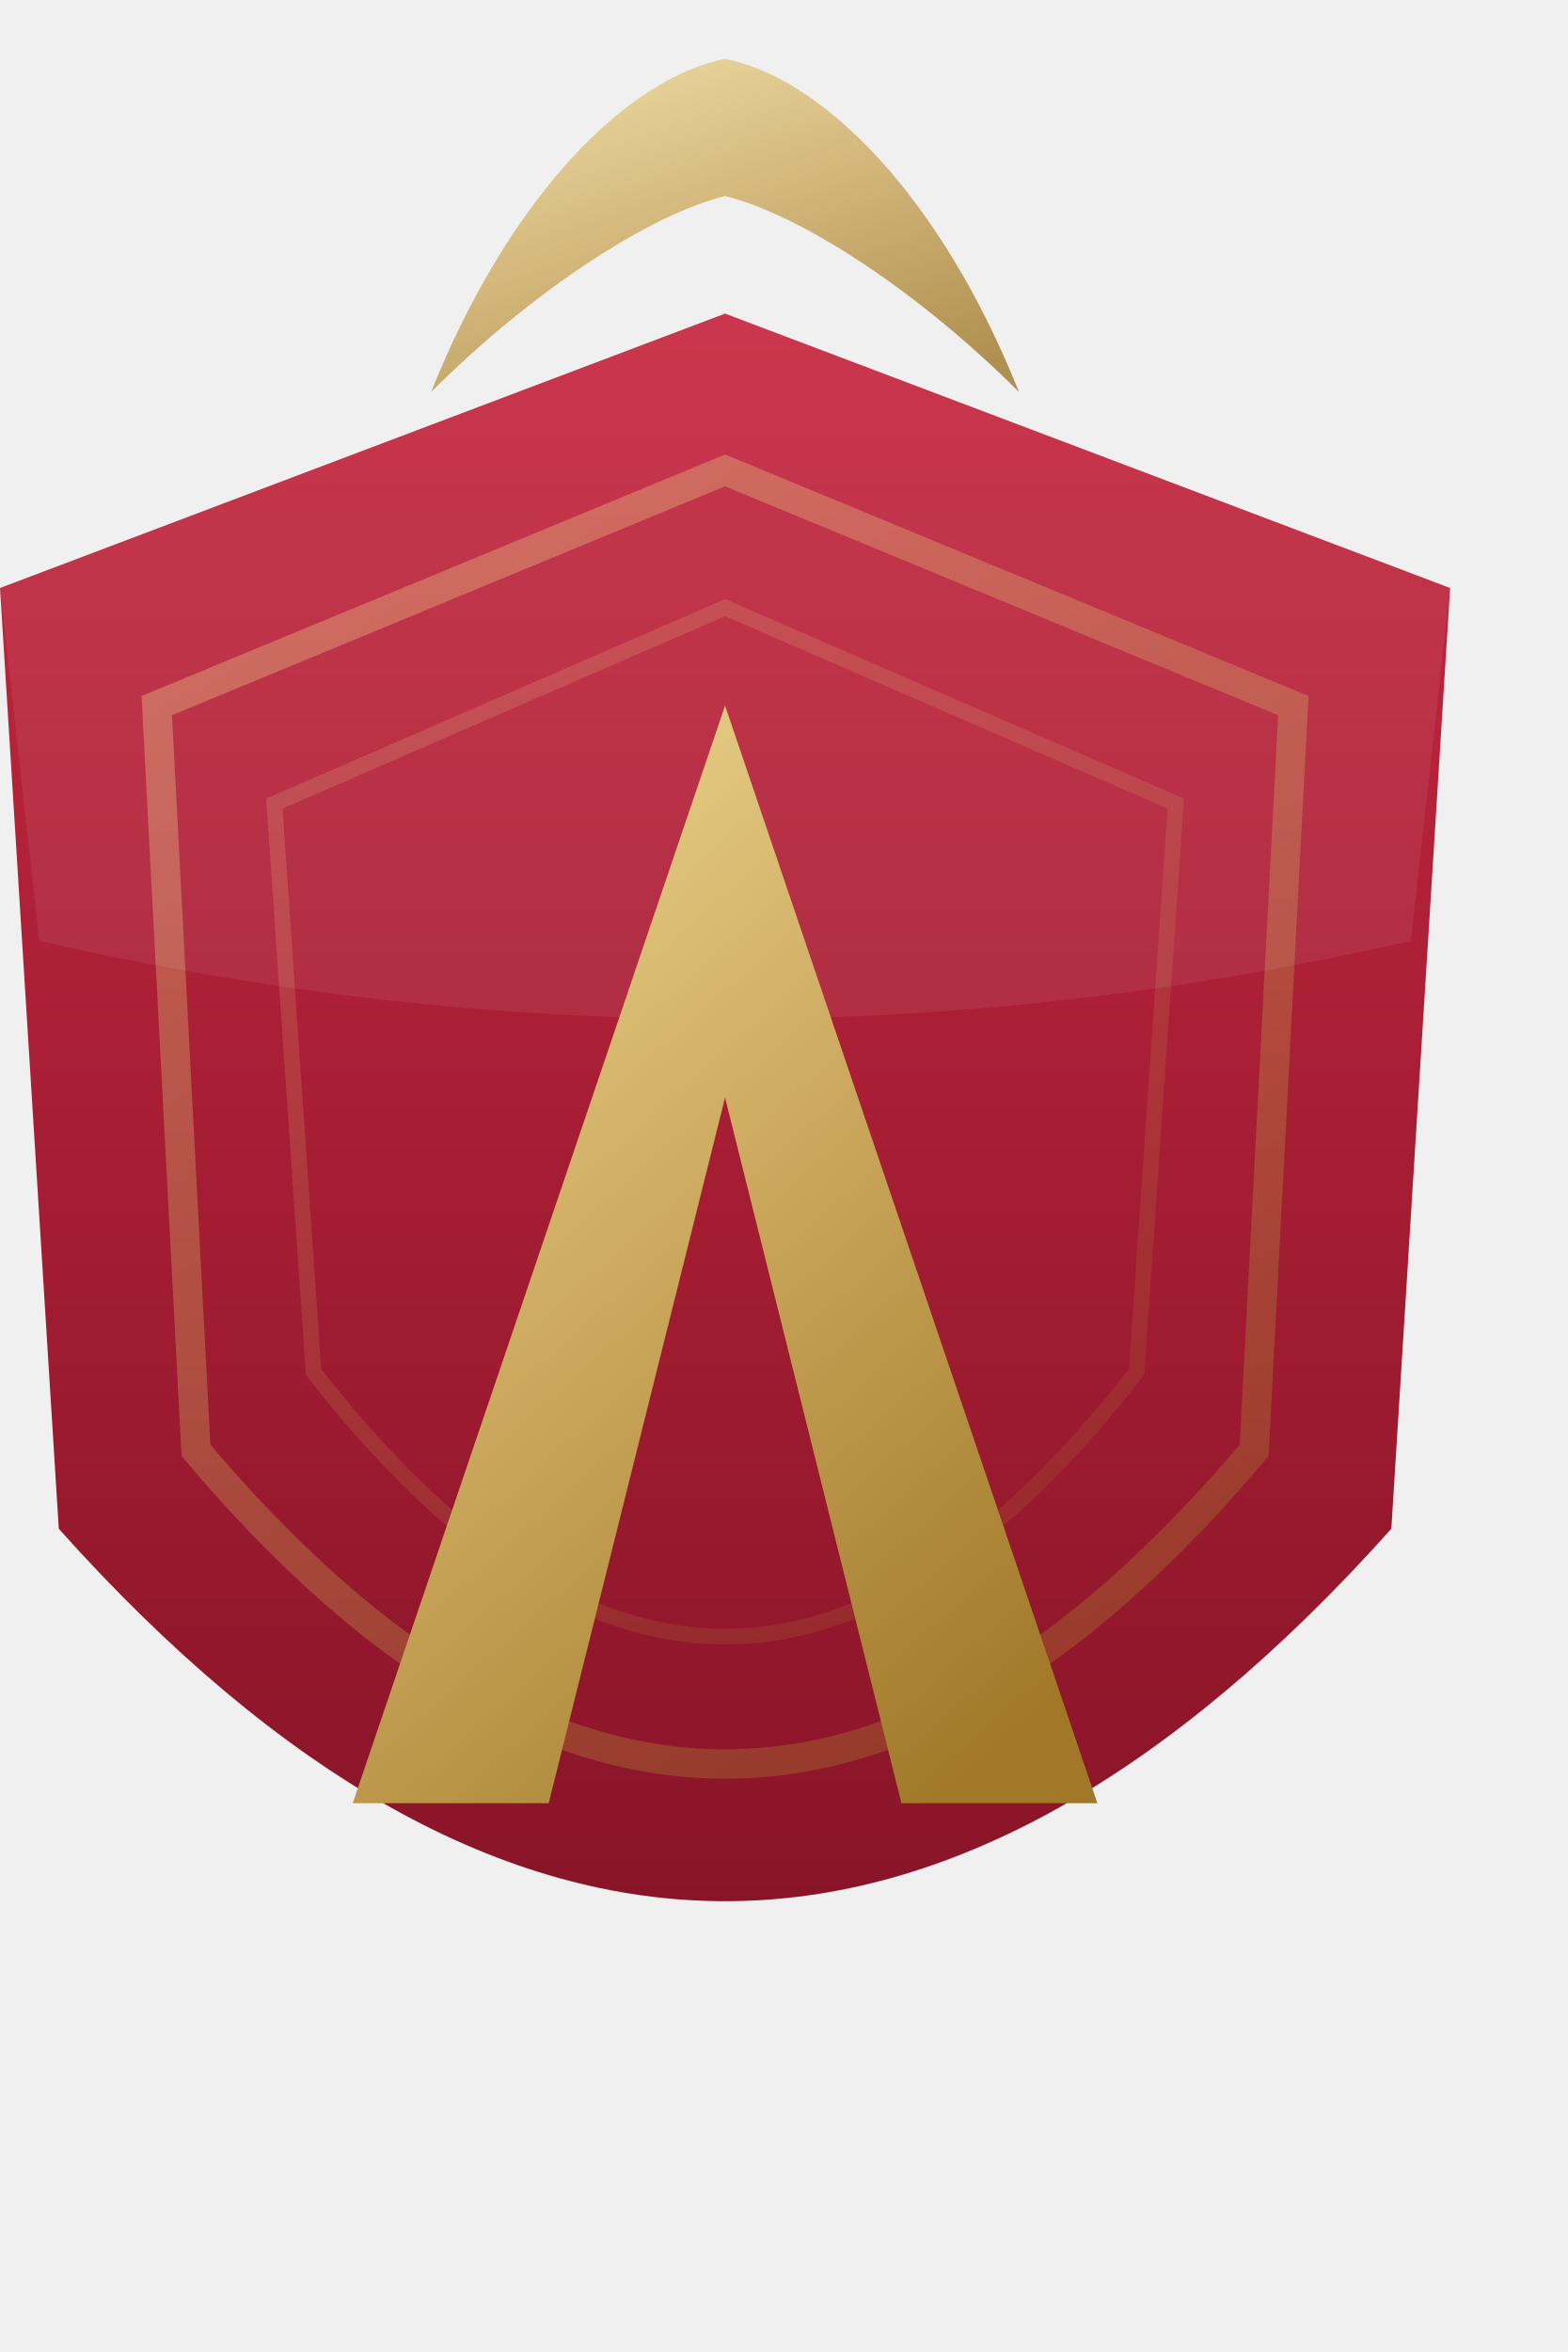
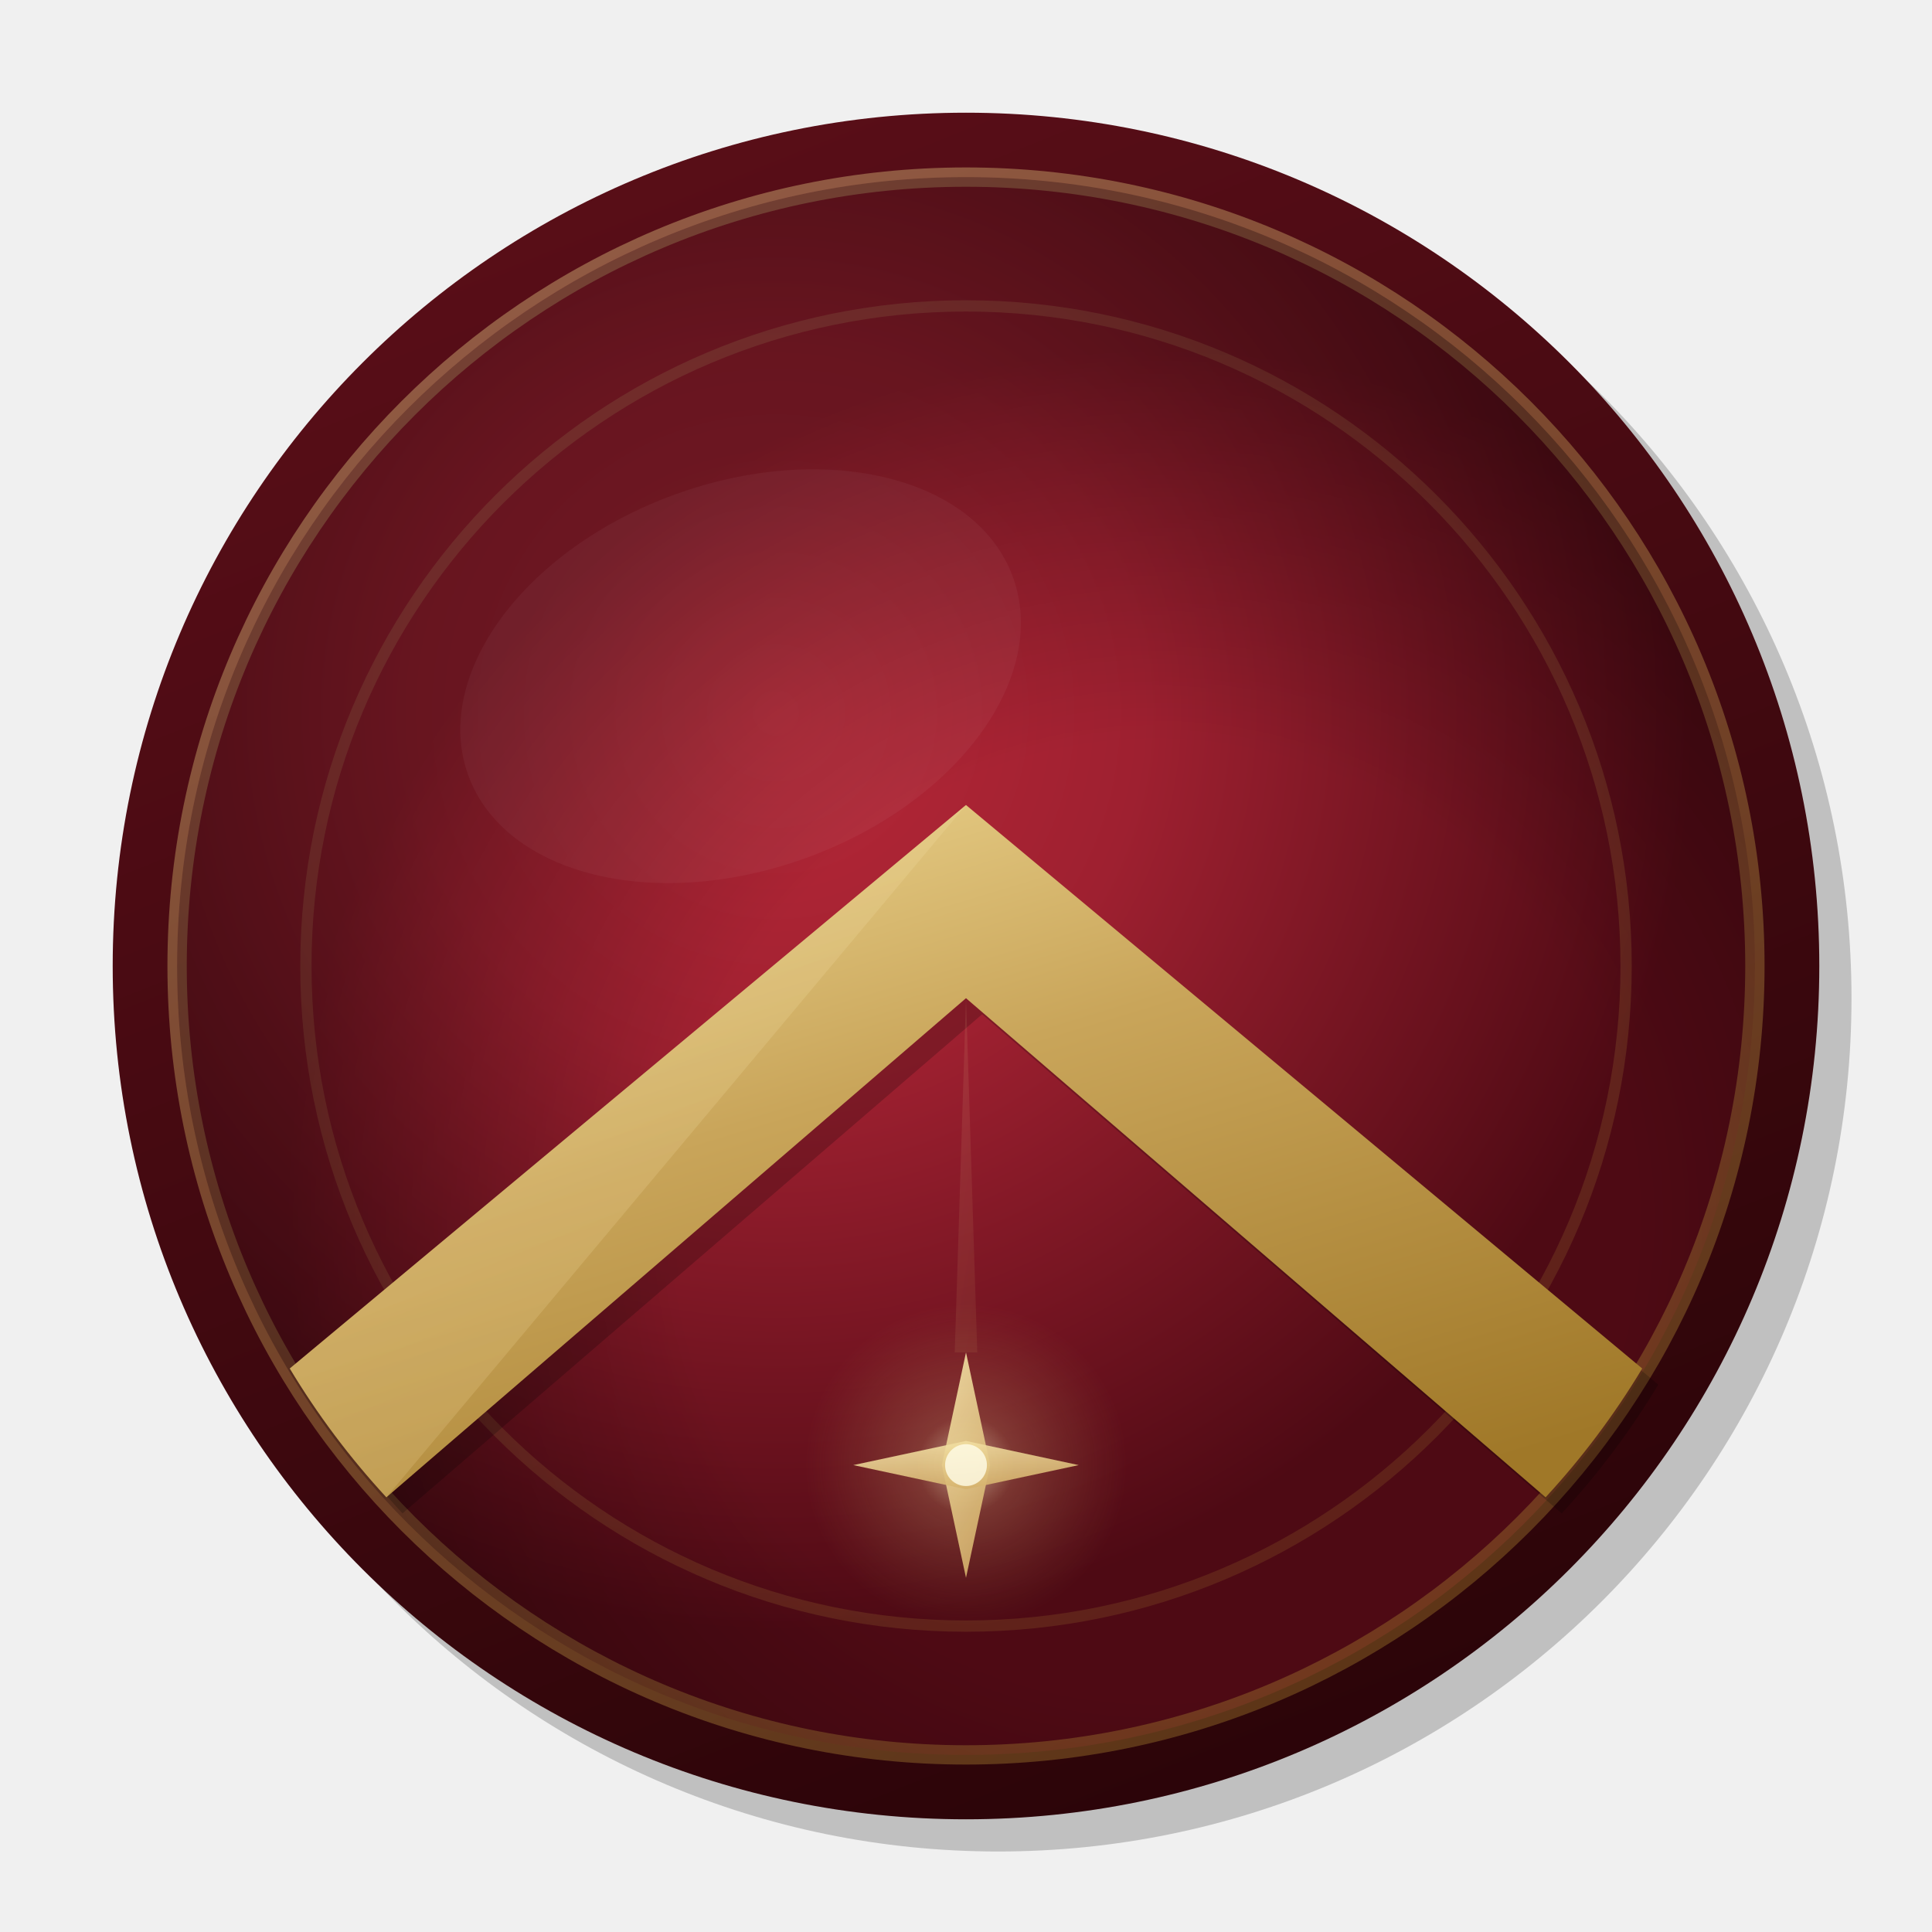
- <svg xmlns="http://www.w3.org/2000/svg" viewBox="0 0 80 120">
+ <svg xmlns="http://www.w3.org/2000/svg" viewBox="0 0 120 120">
  <defs>
-     <linearGradient id="shield" x1="0" y1="0" x2="0" y2="1">
-       <stop offset="0%" stop-color="#C62840" />
-       <stop offset="100%" stop-color="#891428" />
+     <radialGradient id="body" cx="0.38" cy="0.34" r="0.58">
+       <stop offset="0%" stop-color="#B82838" />
+       <stop offset="40%" stop-color="#9E2030" />
+       <stop offset="100%" stop-color="#4E0A14" />
+     </radialGradient>
+     <linearGradient id="rim" x1="0.3" y1="0" x2="0.7" y2="1">
+       <stop offset="0%" stop-color="#5A0E18" />
+       <stop offset="100%" stop-color="#2A0408" />
    </linearGradient>
    <linearGradient id="bronze" x1="0.2" y1="0" x2="0.8" y2="1">
      <stop offset="0%" stop-color="#ECD48E" />
-       <stop offset="50%" stop-color="#C9A55A" />
+       <stop offset="40%" stop-color="#C9A55A" />
      <stop offset="100%" stop-color="#A07828" />
    </linearGradient>
+     <linearGradient id="bronzeLight" x1="0.2" y1="0" x2="0.6" y2="1">
+       <stop offset="0%" stop-color="#F5E4A8" />
+       <stop offset="100%" stop-color="#D4B06A" />
+     </linearGradient>
+     <radialGradient id="glow" cx="0.5" cy="0.5" r="0.5">
+       <stop offset="0%" stop-color="#FFFDE8" stop-opacity="0.6" />
+       <stop offset="30%" stop-color="#ECD48E" stop-opacity="0.2" />
+       <stop offset="100%" stop-color="#C9A55A" stop-opacity="0" />
+     </radialGradient>
+     <radialGradient id="depth" cx="0.62" cy="0.66" r="0.55">
+       <stop offset="0%" stop-color="black" stop-opacity="0" />
+       <stop offset="55%" stop-color="black" stop-opacity="0" />
+       <stop offset="100%" stop-color="black" stop-opacity="0.35" />
+     </radialGradient>
  </defs>
-   <path d="M 22 20 C 26 10, 32 4, 37 3 C 42 4, 48 10, 52 20 C 47 15, 41 11, 37 10 C 33 11, 27 15, 22 20 Z" fill="url(#bronze)" opacity="0.8" />
-   <path d="M 37 16 L 74 30 L 71 78 Q 37 116 3 78 L 0 30 Z" fill="url(#shield)" />
-   <path d="M 37 24 L 66 36 L 64 74 Q 37 106 10 74 L 8 36 Z" fill="none" stroke="url(#bronze)" stroke-width="1.5" opacity="0.35" />
-   <path d="M 37 31 L 60 41 L 58 70 Q 37 97 16 70 L 14 41 Z" fill="none" stroke="url(#bronze)" stroke-width="0.8" opacity="0.18" />
-   <path d="M 37 16 L 74 30 L 72 48 Q 37 56 2 48 L 0 30 Z" fill="white" opacity="0.07" />
-   <path d="M 37 36 L 56 92 L 46 92 L 37 56 L 28 92 L 18 92 Z" fill="url(#bronze)" />
+   <circle cx="62" cy="62" r="53" fill="black" opacity="0.2" />
+   <circle cx="60" cy="60" r="53" fill="url(#rim)" />
+   <circle cx="60" cy="60" r="49" fill="url(#body)" />
+   <circle cx="60" cy="60" r="49" fill="none" stroke="url(#bronze)" stroke-width="1.2" opacity="0.4" />
+   <circle cx="60" cy="60" r="41" fill="none" stroke="url(#bronze)" stroke-width="0.7" opacity="0.2" />
+   <circle cx="60" cy="60" r="49" fill="url(#depth)" />
+   <ellipse cx="46" cy="42" rx="18" ry="12" fill="white" opacity="0.04" transform="rotate(-20 46 42)" />
+   <path d="M 61,51 L 103,86 A 49 49 0 0 1 97,94 L 61,63 L 25,94 A 49 49 0 0 1 19,86 Z" fill="black" opacity="0.2" />
+   <path d="M 60,50 L 102,85 A 49 49 0 0 1 96,93 L 60,62 L 24,93 A 49 49 0 0 1 18,85 Z" fill="url(#bronze)" />
+   <path d="M 60,50 L 24,93 A 49 49 0 0 1 18,85 Z" fill="url(#bronzeLight)" opacity="0.35" />
+   <circle cx="60" cy="91" r="10" fill="url(#glow)" />
+   <path d="M 60,84 L 61.5,91 L 60,98 L 58.5,91 Z" fill="url(#bronzeLight)" opacity="0.9" />
+   <path d="M 53,91 L 60,89.5 L 67,91 L 60,92.5 Z" fill="url(#bronzeLight)" opacity="0.9" />
+   <circle cx="60" cy="91" r="1.3" fill="#FFFDE8" opacity="0.8" />
+   <path d="M 59.3,84 L 60,62 L 60.7,84 Z" fill="url(#bronzeLight)" opacity="0.1" />
</svg>
